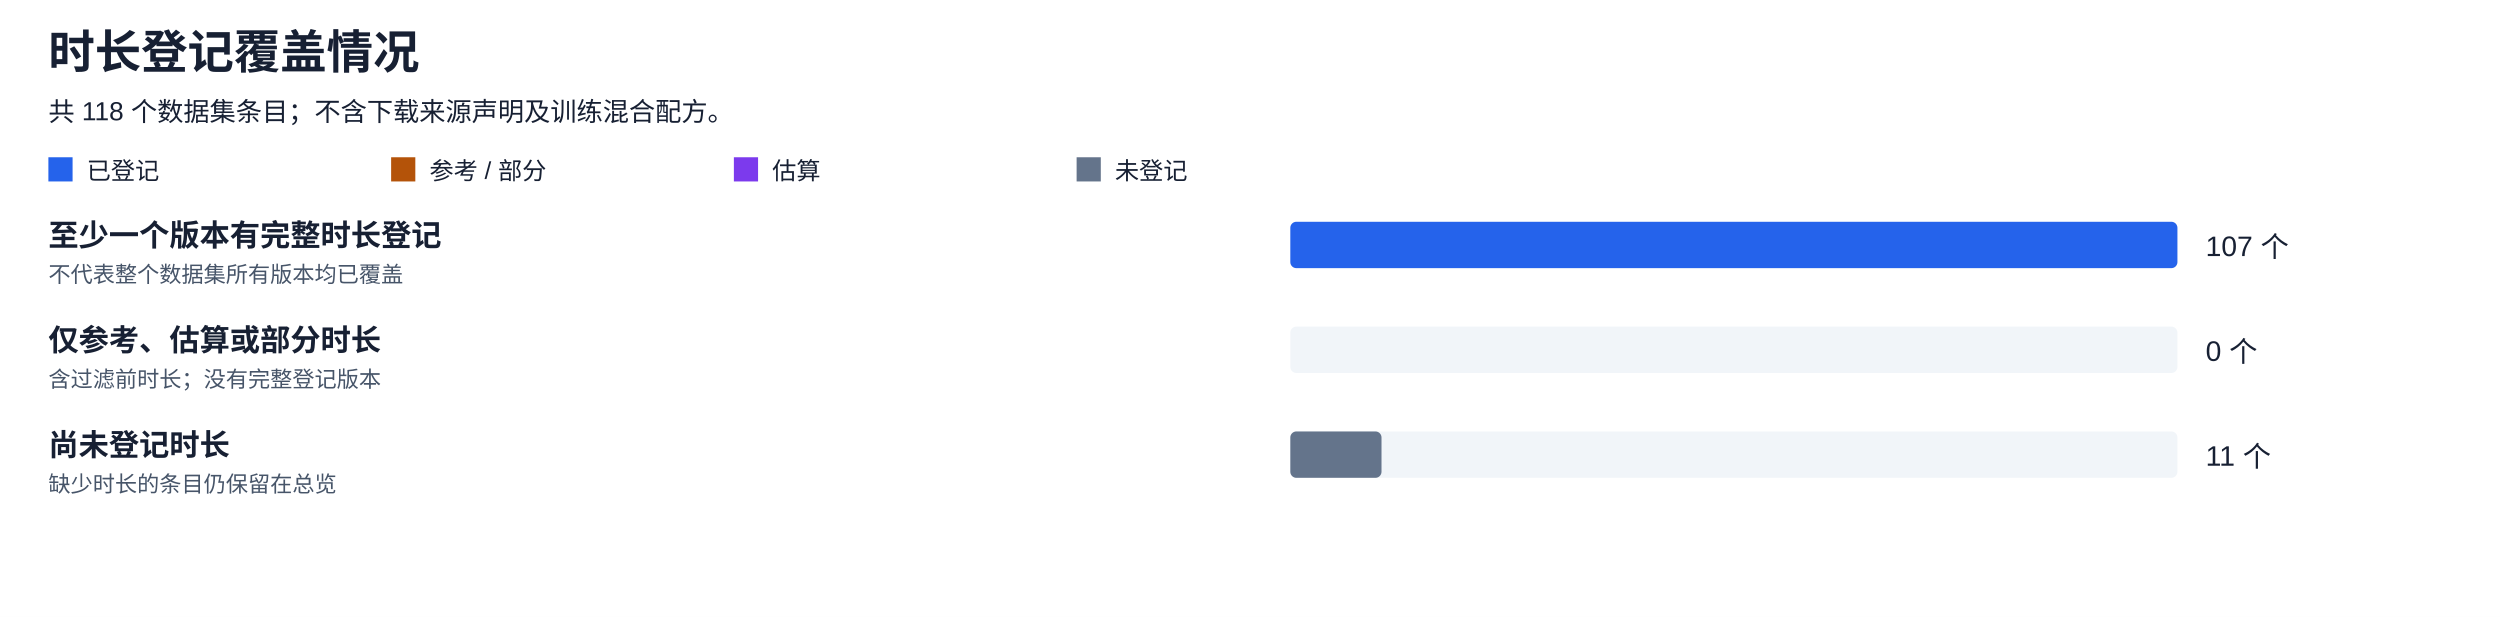
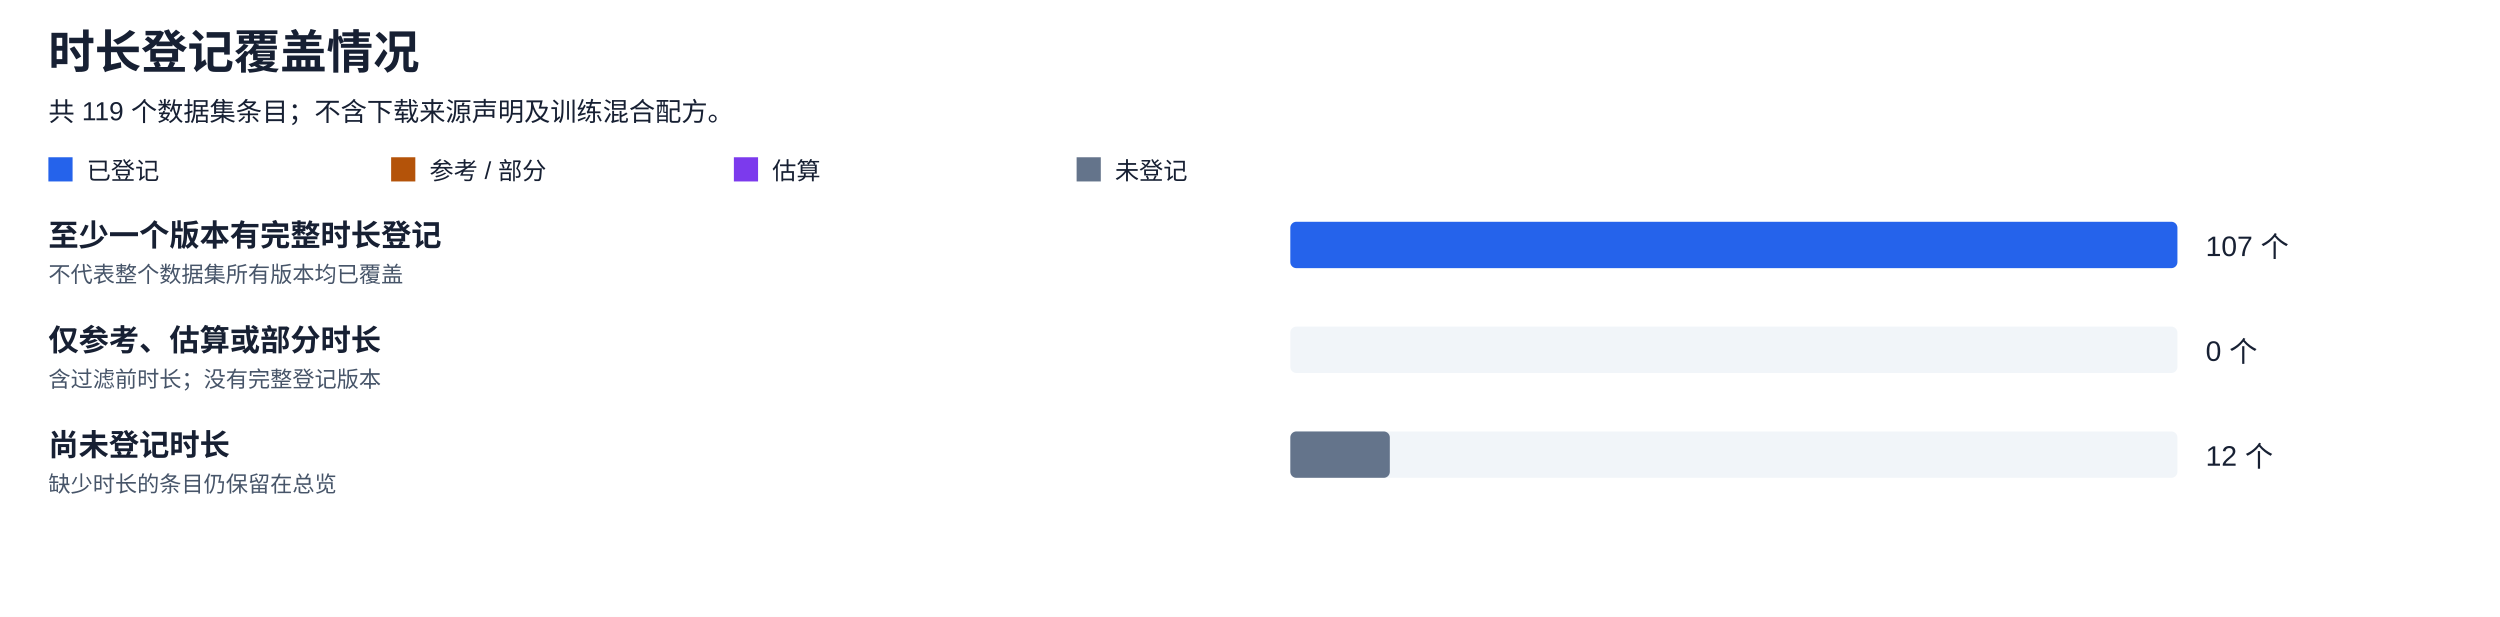
<svg xmlns="http://www.w3.org/2000/svg" width="1240" height="306" viewBox="0 0 1240 306" role="img" aria-labelledby="title desc">
  <rect width="100%" height="100%" fill="white" />
  <g font-family="Arial, Noto Sans CJK SC, Microsoft YaHei, sans-serif" fill="#172033">
    <text x="24" y="34" font-size="23" font-weight="700">时长登记覆盖情况</text>
-     <text x="24" y="60" font-size="13">共 118 个数据集条目；不含下载来源声明及训练混合配方。</text>
+     <text x="24" y="60" font-size="13">共 119 个数据集条目；不含下载来源声明及训练混合配方。</text>
    <rect x="24" y="78" width="12" height="12" fill="#2563eb" />
    <text x="43" y="89" font-size="12">已登记</text>
    <rect x="194" y="78" width="12" height="12" fill="#b45309" />
    <text x="213" y="89" font-size="12">参考 / 部分</text>
    <rect x="364" y="78" width="12" height="12" fill="#7c3aed" />
    <text x="383" y="89" font-size="12">估算</text>
    <rect x="534" y="78" width="12" height="12" fill="#64748b" />
    <text x="553" y="89" font-size="12">未登记</text>
    <text x="24" y="122" font-size="15" font-weight="600">至少一个版本有完整时长登记</text>
    <text x="24" y="140" font-size="11" fill="#475569">不代表整个数据集所有版本均已覆盖</text>
    <rect x="640" y="110" width="440" height="23" rx="3" fill="#f1f5f9" />
    <rect x="640" y="110" width="440.00" height="23" rx="3" fill="#2563eb" />
    <text x="1094" y="127" font-size="14">107 个</text>
    <text x="24" y="174" font-size="15" font-weight="600">仅参考、估算或部分时长</text>
    <text x="24" y="192" font-size="11" fill="#475569">含过滤前时长；没有完整登记版本</text>
    <rect x="640" y="162" width="440" height="23" rx="3" fill="#f1f5f9" />
    <rect x="640" y="162" width="0.00" height="23" rx="3" fill="#b45309" />
    <text x="1094" y="179" font-size="14">0 个</text>
    <text x="24" y="226" font-size="15" font-weight="600">尚未登记时长</text>
    <text x="24" y="244" font-size="11" fill="#475569">缺少时长的条目仍保留在总览</text>
    <rect x="640" y="214" width="440" height="23" rx="3" fill="#f1f5f9" />
-     <rect x="640" y="214" width="45.23" height="23" rx="3" fill="#64748b" />
-     <text x="1094" y="231" font-size="14">11 个</text>
+     <rect x="640" y="214" width="49.35" height="23" rx="3" fill="#64748b" />
+     <text x="1094" y="231" font-size="14">12 个</text>
  </g>
</svg>
